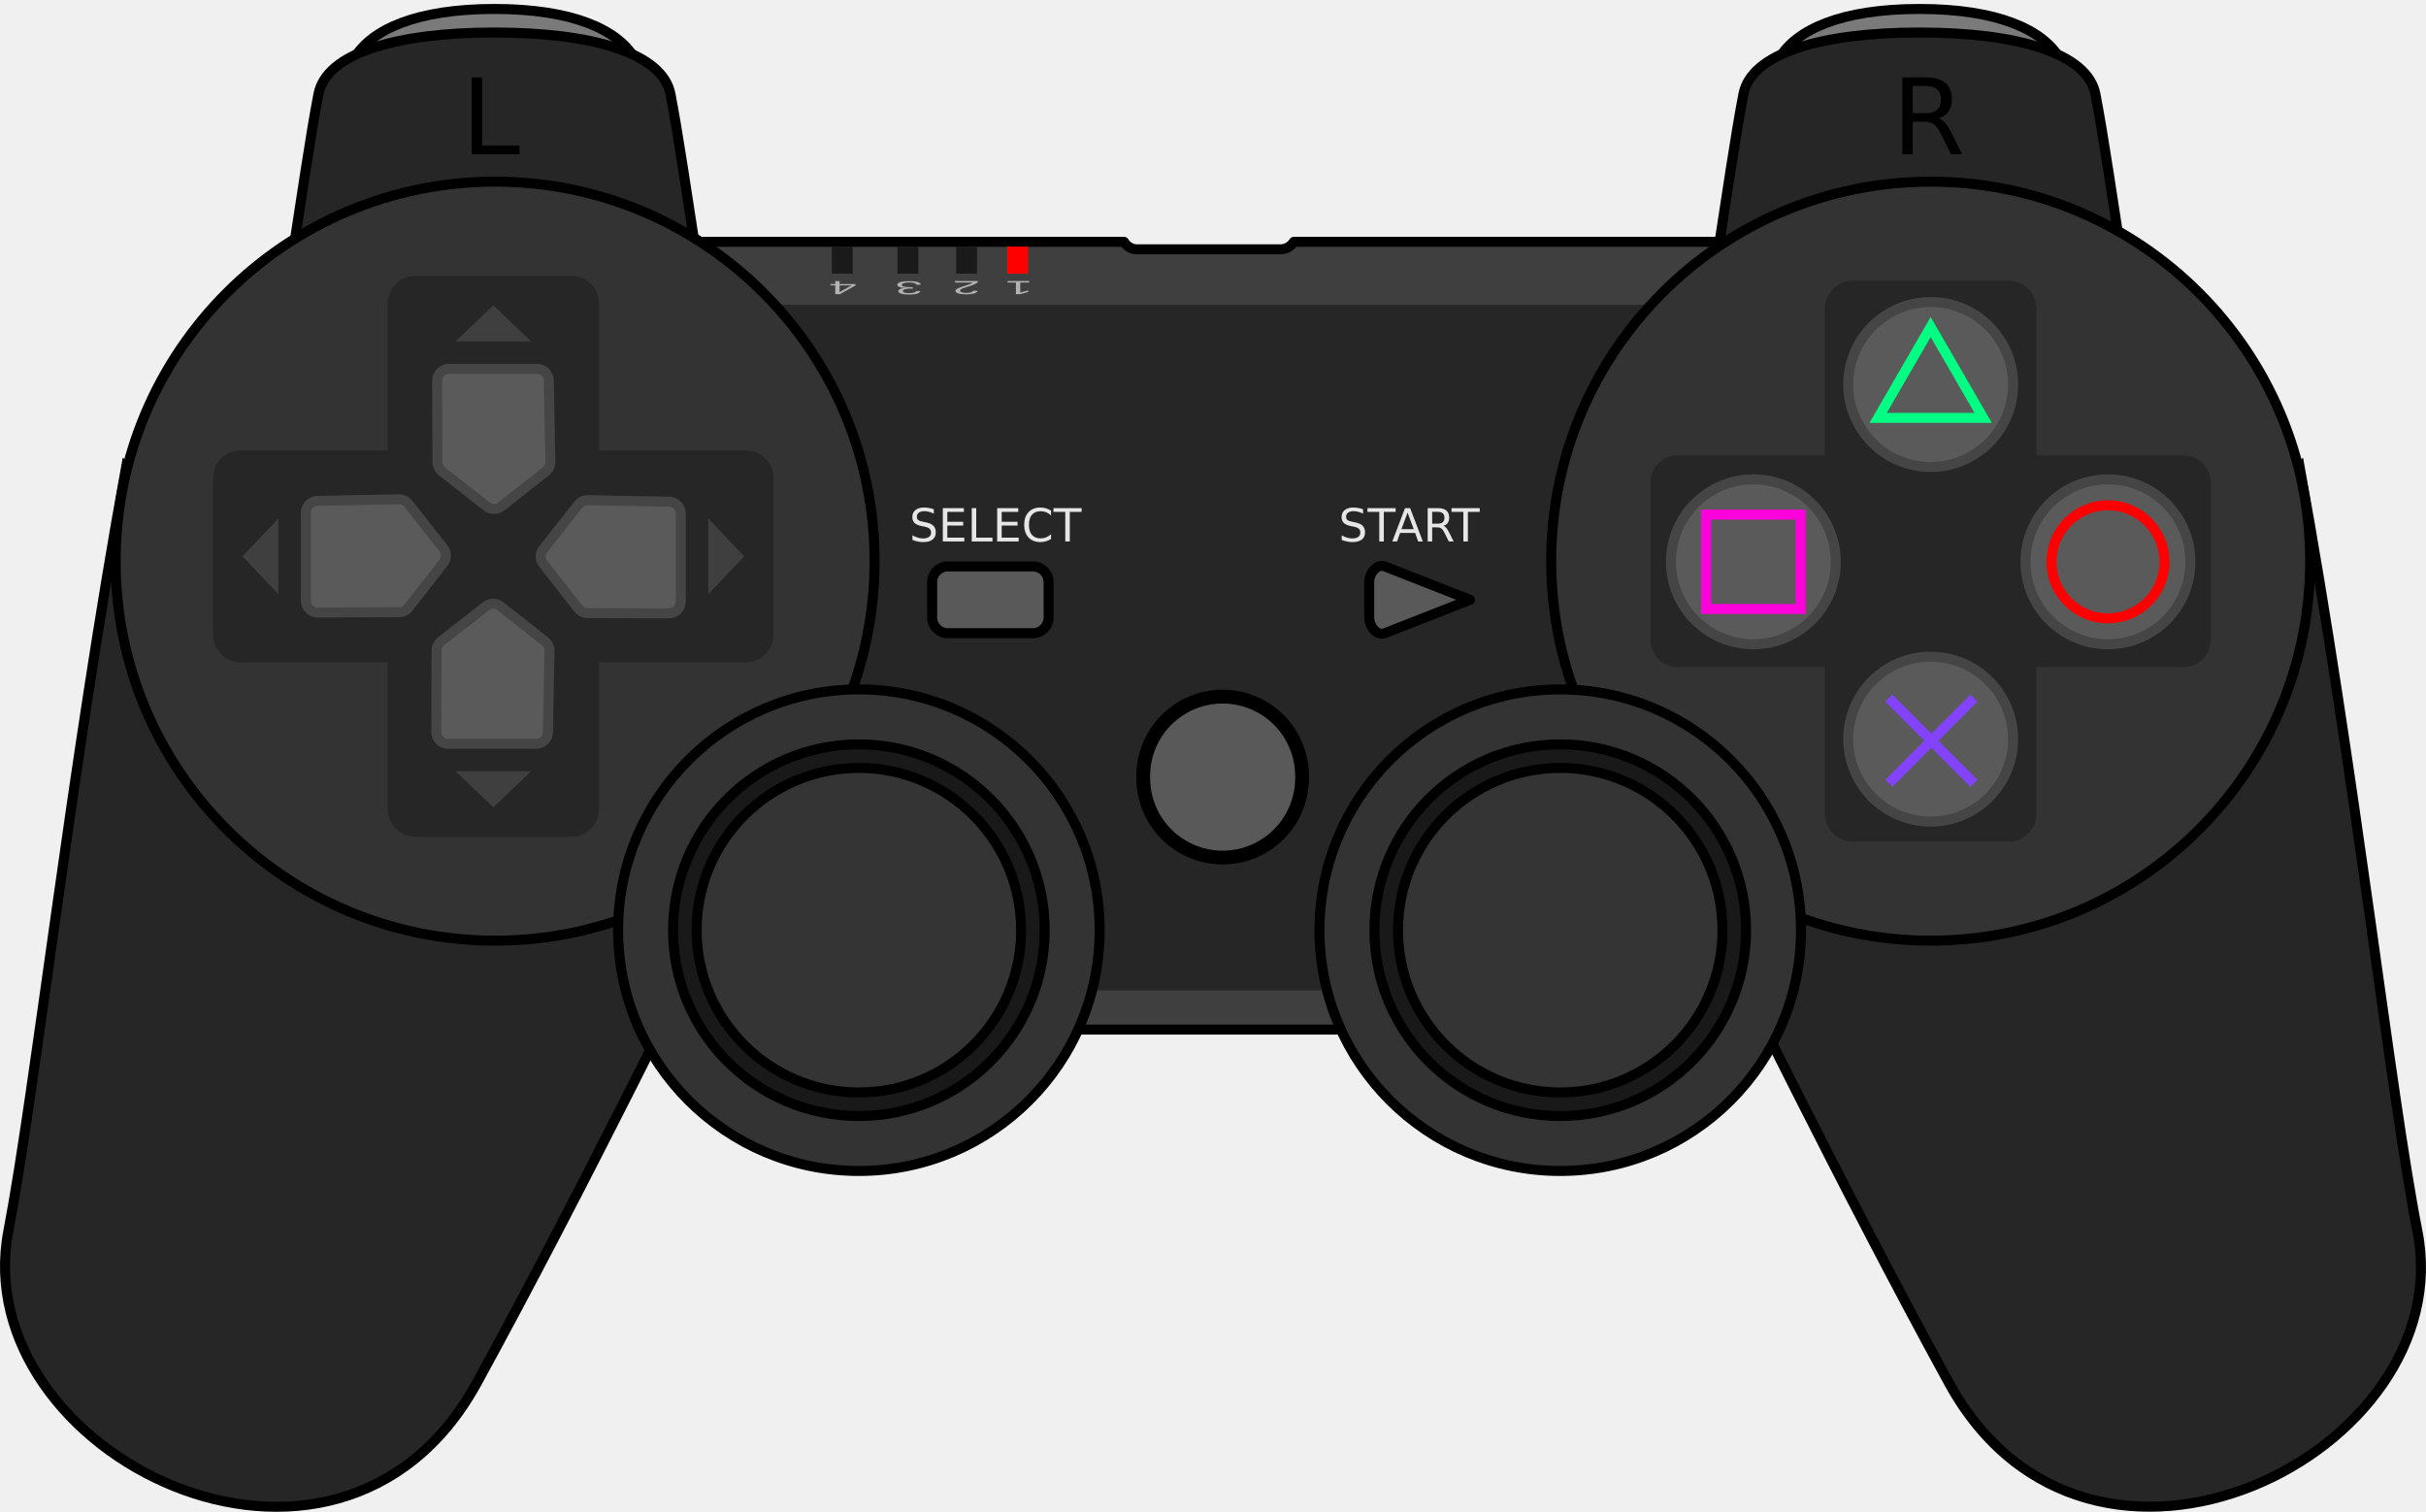
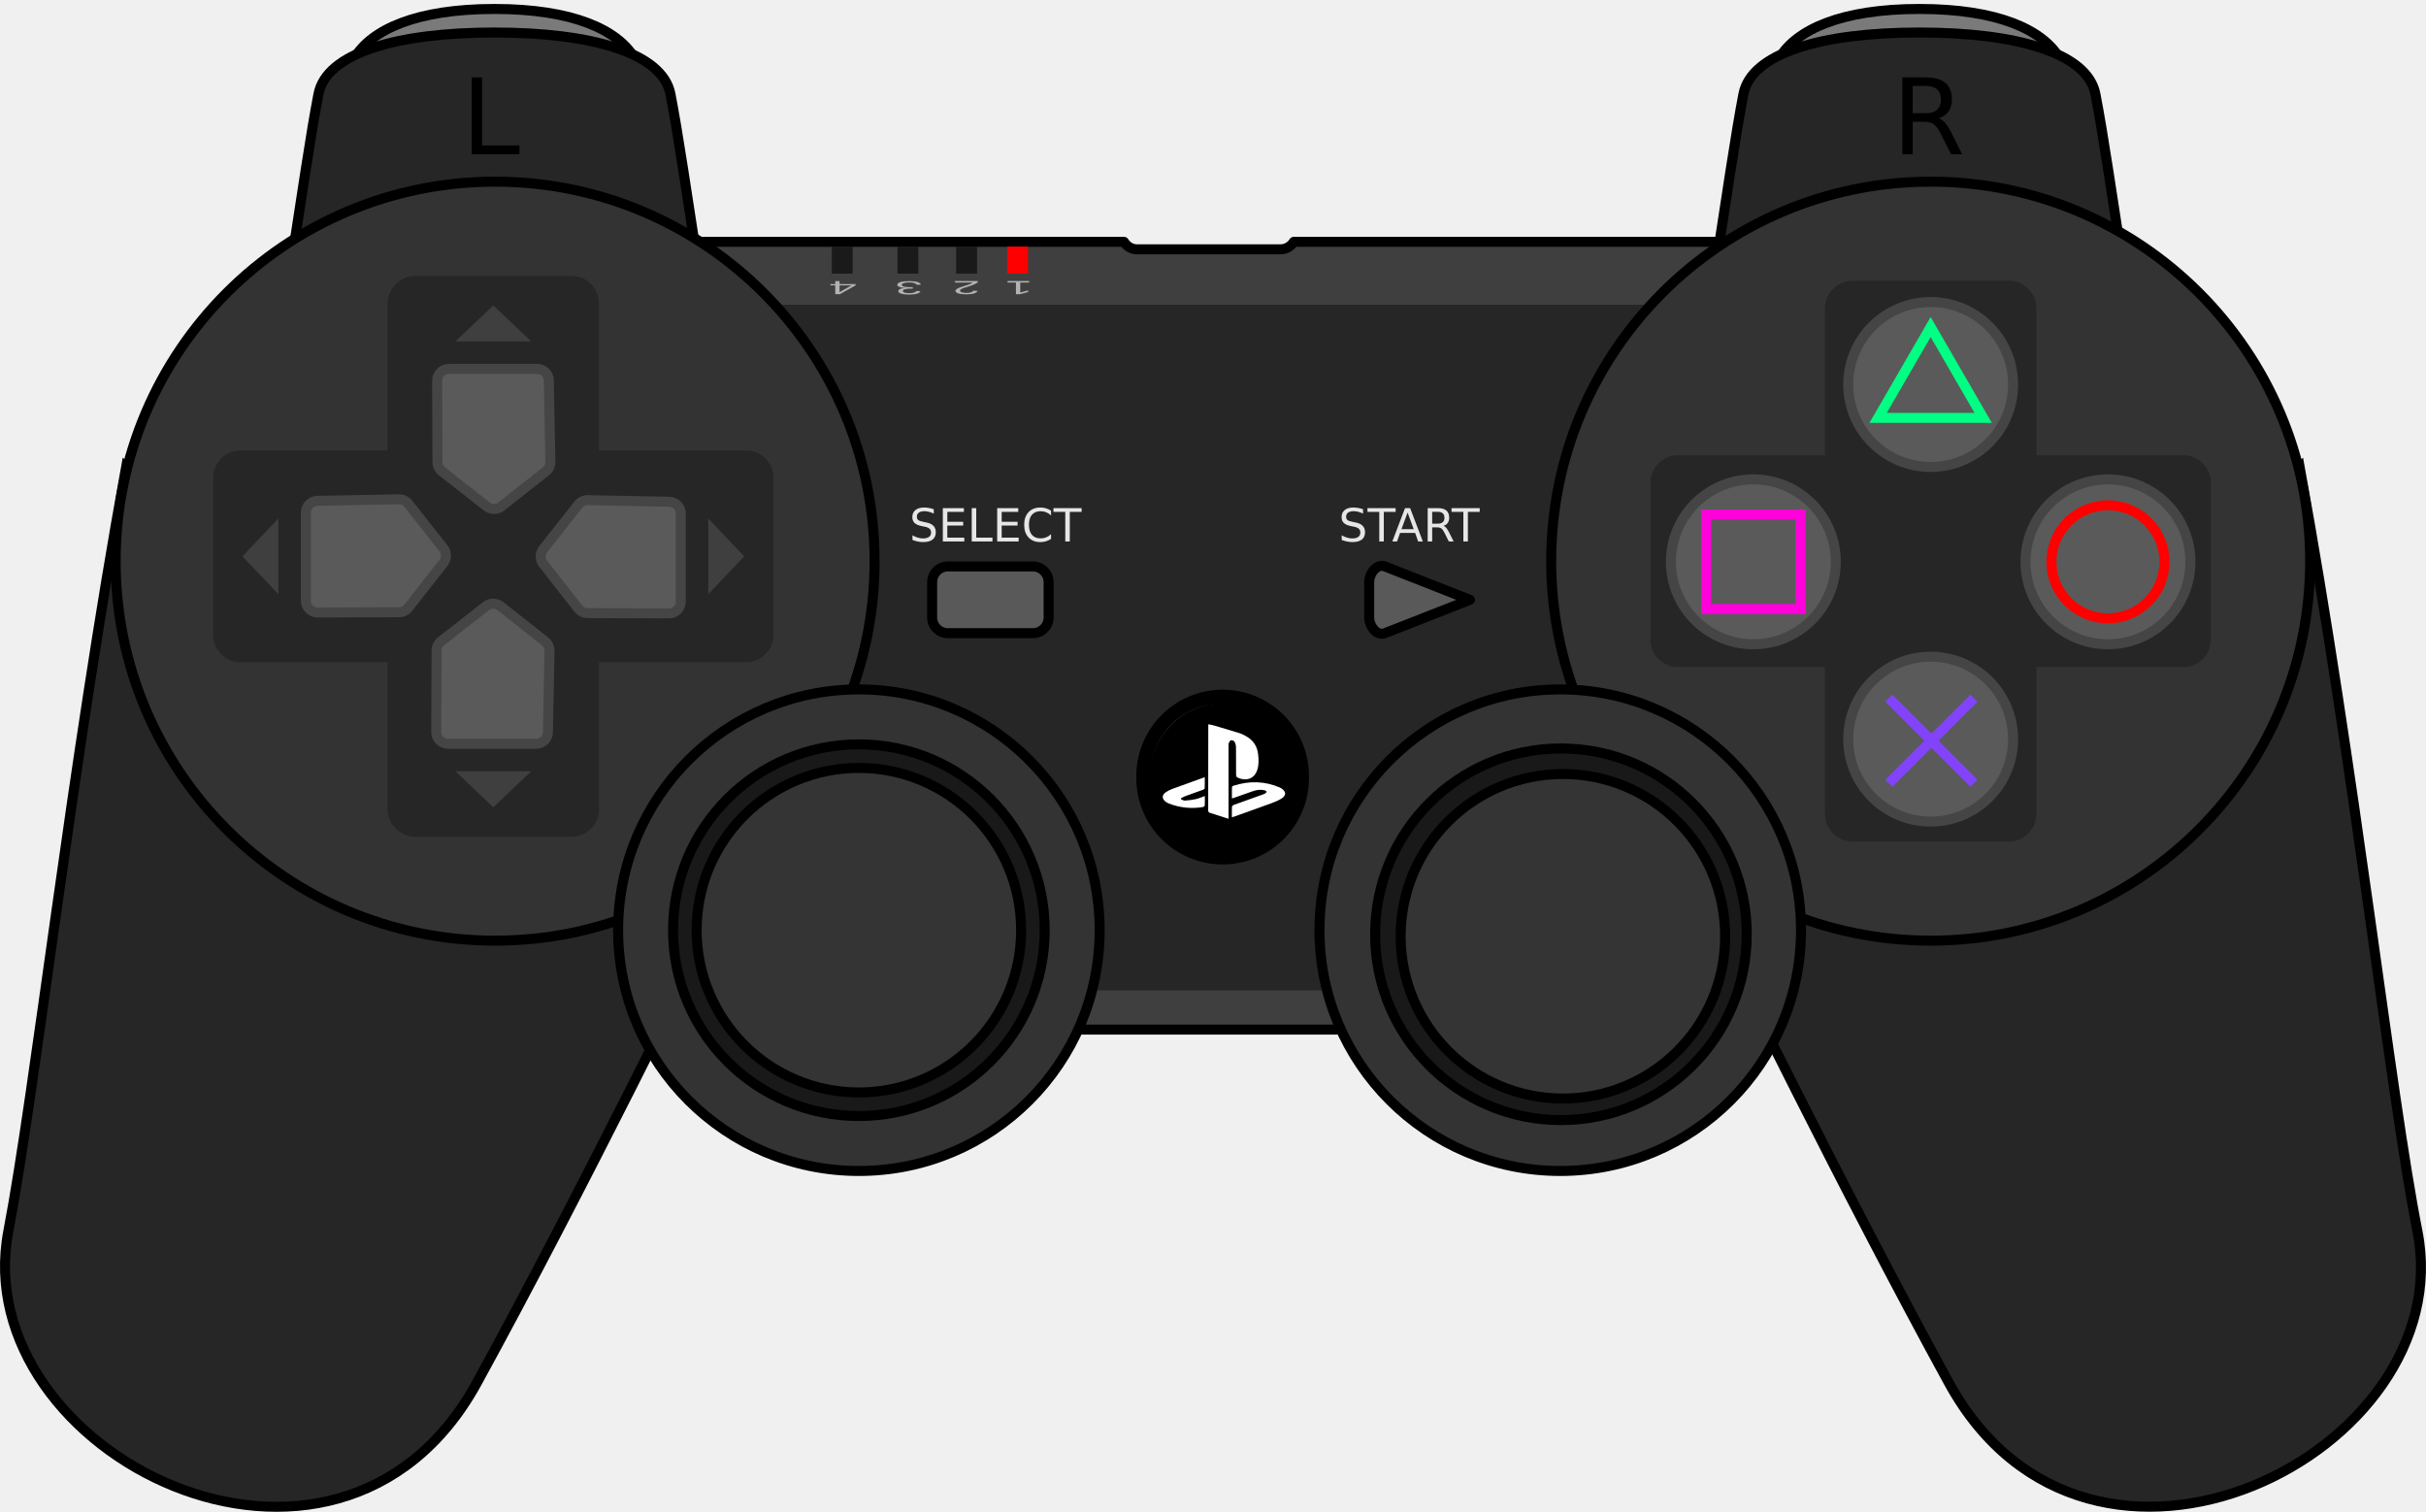
<svg xmlns="http://www.w3.org/2000/svg" width="242.356" height="151.016" id="svg2" version="1.0">
  <defs id="defs4">
    </defs>
  <g id="layer1" transform="translate(-260.3424,-473.6923)">
    <path style="opacity:1;fill:#3f3f3f;fill-opacity:1;fill-rule:evenodd;stroke:#000000;stroke-width:1;stroke-linecap:round;stroke-linejoin:round;stroke-miterlimit:4;stroke-dasharray:none;stroke-opacity:1" d="M 60.281,24.156 C 58.745,24.156 57.531,25.402 57.531,26.938 L 57.531,100.094 C 57.531,101.63 58.745,102.844 60.281,102.844 L 182.062,102.844 C 183.598,102.844 184.844,101.63 184.844,100.094 L 184.844,26.938 C 184.844,25.402 183.598,24.156 182.062,24.156 L 129.254,24.156 C 128.982,24.605 128.476,24.906 127.91,24.906 L 113.598,24.906 C 113.034,24.906 112.558,24.603 112.286,24.156 L 60.281,24.156 z" transform="translate(260.3424,473.6923)" id="rect3225" />
    <rect ry="2.68" rx="2.772" y="504.139" x="324.175" height="68.484" width="114.691" id="rect3318" style="opacity:1;fill:#262626;fill-opacity:1;fill-rule:evenodd;stroke:none;stroke-width:1;stroke-linecap:round;stroke-linejoin:round;stroke-miterlimit:4;stroke-dasharray:none;stroke-opacity:1" />
    <path style="fill:#262626;fill-opacity:1;fill-rule:evenodd;stroke:#000000;stroke-width:1;stroke-linecap:butt;stroke-linejoin:miter;stroke-miterlimit:4;stroke-dasharray:none;stroke-opacity:1" d="M 272.941,520.336 C 267.451,550.401 263.87,582.562 261.176,596.676 C 256.951,618.814 293.947,637.423 307.974,611.839 C 318.623,592.417 330.719,567.656 330.719,567.656 L 272.941,520.336 z" id="path3206" />
    <path id="path3258" style="fill:#7a7a7a;fill-opacity:1;fill-rule:evenodd;stroke:#000000;stroke-width:1;stroke-linecap:butt;stroke-linejoin:miter;stroke-miterlimit:4;stroke-dasharray:none;stroke-opacity:1" d="M 435.516,483.737 L 468.667,483.737 L 466.069,479.466 C 464.365,476.665 459.937,474.587 452.092,474.587 C 444.246,474.587 439.818,476.665 438.114,479.466 L 435.516,483.737 z" />
    <path d="M 293.164,483.737 L 326.314,483.737 L 323.716,479.466 C 322.012,476.665 317.584,474.587 309.739,474.587 C 301.893,474.587 297.465,476.665 295.762,479.466 L 293.164,483.737 z" style="fill:#7a7a7a;fill-opacity:1;fill-rule:evenodd;stroke:#000000;stroke-width:1;stroke-linecap:butt;stroke-linejoin:miter;stroke-miterlimit:4;stroke-dasharray:none;stroke-opacity:1" id="path3234" />
    <path id="left_trigger" style="fill:#262626;fill-opacity:1;fill-rule:evenodd;stroke:#000000;stroke-width:1;stroke-linecap:butt;stroke-linejoin:miter;stroke-miterlimit:4;stroke-dasharray:none;stroke-opacity:1" d="M 330.588,503.607 C 328.889,492.626 328.105,487.136 327.32,483.084 C 326.536,479.031 319.608,476.94 309.739,476.94 C 299.869,476.94 292.941,479.031 292.157,483.084 C 291.373,487.136 290.588,492.626 288.889,503.607" />
    <path style="opacity:1;fill:#333333;fill-opacity:1;fill-rule:evenodd;stroke:#000000;stroke-width:0.993;stroke-linecap:round;stroke-linejoin:round;stroke-miterlimit:4;stroke-dasharray:none;stroke-opacity:1" id="path2416" d="M 341.438,528.963 A 37.647,37.647 0 1 1 266.144,528.963 A 37.647,37.647 0 1 1 341.438,528.963 z" transform="matrix(1.006944,0,0,1.006944,3.903414,-2.889044)" />
    <path d="M 472.941,503.607 C 471.242,492.626 470.458,487.136 469.673,483.084 C 468.889,479.031 461.961,476.94 452.091,476.94 C 442.222,476.94 435.294,479.031 434.51,483.084 C 433.725,487.136 432.941,492.626 431.242,503.607" style="fill:#262626;fill-opacity:1;fill-rule:evenodd;stroke:#000000;stroke-width:1;stroke-linecap:butt;stroke-linejoin:miter;stroke-miterlimit:4;stroke-dasharray:none;stroke-opacity:1" id="right_trigger" />
    <path transform="matrix(0.638889,0,0,0.638889,152.0552,228.6617)" d="M 341.438,528.963 A 37.647,37.647 0 1 1 266.144,528.963 A 37.647,37.647 0 1 1 341.438,528.963 z" id="path3208" style="opacity:1;fill:#333333;fill-opacity:1;fill-rule:evenodd;stroke:#000000;stroke-width:1.565;stroke-linecap:round;stroke-linejoin:round;stroke-miterlimit:4;stroke-dasharray:none;stroke-opacity:1" />
    <path transform="matrix(0.4930557,0,0,0.4930557,196.358,305.8021)" d="M 341.438,528.963 A 37.647,37.647 0 1 1 266.144,528.963 A 37.647,37.647 0 1 1 341.438,528.963 z" id="path3212" style="opacity:1;fill:#000000;fill-opacity:0.519;fill-rule:evenodd;stroke:#000000;stroke-width:2.028;stroke-linecap:round;stroke-linejoin:round;stroke-miterlimit:4;stroke-dasharray:none;stroke-opacity:1" />
    <path style="opacity:1;fill:#4d4d4d;fill-opacity:0.519;fill-rule:evenodd;stroke:#000000;stroke-width:2.323;stroke-linecap:round;stroke-linejoin:round;stroke-miterlimit:4;stroke-dasharray:none;stroke-opacity:1" id="left_analog" d="M 341.438,528.963 A 37.647,37.647 0 1 1 266.144,528.963 A 37.647,37.647 0 1 1 341.438,528.963 z" transform="matrix(0.4305557,0,0,0.4305557,215.345,338.8624)" />
    <path id="path3223" d="M 490.077,520.336 C 495.567,550.401 499.148,583.085 501.842,596.676 C 506.224,618.783 469.071,637.423 455.044,611.839 C 444.396,592.417 432.299,567.656 432.299,567.656 L 490.077,520.336 z" style="fill:#262626;fill-opacity:1;fill-rule:evenodd;stroke:#000000;stroke-width:1;stroke-linecap:butt;stroke-linejoin:miter;stroke-miterlimit:4;stroke-dasharray:none;stroke-opacity:1" />
    <path transform="matrix(-1.006944,0,0,1.006944,759.1147,-2.889044)" d="M 341.438,528.963 A 37.647,37.647 0 1 1 266.144,528.963 A 37.647,37.647 0 1 1 341.438,528.963 z" id="path3221" style="opacity:1;fill:#333333;fill-opacity:1;fill-rule:evenodd;stroke:#000000;stroke-width:0.993;stroke-linecap:round;stroke-linejoin:round;stroke-miterlimit:4;stroke-dasharray:none;stroke-opacity:1" />
    <path id="path3219" d="M 445.433,501.732 C 443.897,501.732 442.652,502.978 442.652,504.513 L 442.652,519.17 L 427.964,519.17 C 426.428,519.17 425.214,520.415 425.214,521.951 L 425.214,537.545 C 425.214,539.081 426.428,540.326 427.964,540.326 L 442.652,540.326 L 442.652,554.982 C 442.652,556.518 443.897,557.763 445.433,557.763 L 461.027,557.763 C 462.563,557.763 463.777,556.518 463.777,554.982 L 463.777,540.326 L 478.464,540.326 C 480,540.326 481.214,539.081 481.214,537.545 L 481.214,521.951 C 481.214,520.415 480,519.17 478.464,519.17 L 463.777,519.17 L 463.777,504.513 C 463.777,502.978 462.563,501.732 461.027,501.732 L 445.433,501.732 z" style="opacity:1;fill:#262626;fill-opacity:1;fill-rule:evenodd;stroke:none;stroke-width:1;stroke-linecap:round;stroke-linejoin:round;stroke-miterlimit:4;stroke-dasharray:none;stroke-opacity:1" />
    <rect style="opacity:1;fill:#595959;fill-opacity:1;fill-rule:evenodd;stroke:#000000;stroke-width:1;stroke-linecap:round;stroke-linejoin:round;stroke-miterlimit:4;stroke-dasharray:none;stroke-opacity:1" id="select" width="11.634" height="6.667" x="353.464" y="530.275" rx="1.569" ry="1.569" />
    <path style="fill:#595959;fill-opacity:1;fill-rule:evenodd;stroke:#000000;stroke-width:1;stroke-linecap:round;stroke-linejoin:round;stroke-miterlimit:4;stroke-opacity:1" d="M 407.19,533.609 L 398.693,536.942 C 397.884,537.259 397.124,536.242 397.124,535.373 L 397.124,531.844 C 397.124,530.975 397.884,529.958 398.693,530.275 L 407.19,533.609 z" id="start" />
-     <path style="opacity:1;fill:#595959;fill-opacity:1;fill-rule:evenodd;stroke:#000000;stroke-width:1;stroke-linecap:round;stroke-linejoin:round;stroke-miterlimit:4;stroke-dasharray:none;stroke-opacity:1" id="home" d="M 380,545.826 A 5.752,5.752 0 1 1 368.497,545.826 A 5.752,5.752 0 1 1 380,545.826 z" transform="matrix(1.37955,0,0,1.37955,-133.8108,-201.6783)" />
+     <path style="opacity:1;fill:#ffffff;fill-opacity:1;fill-rule:evenodd;stroke:#000000;stroke-width:1;stroke-linecap:round;stroke-linejoin:round;stroke-miterlimit:4;stroke-dasharray:none;stroke-opacity:1" id="home" d="M 380,545.826 A 5.752,5.752 0 1 1 368.497,545.826 A 5.752,5.752 0 1 1 380,545.826 z" transform="matrix(1.37955,0,0,1.37955,-133.8108,-201.6783)" />
    <path style="opacity:1;fill:#5a5a5a;fill-opacity:1;fill-rule:evenodd;stroke:#454545;stroke-width:1;stroke-linecap:round;stroke-linejoin:round;stroke-miterlimit:4;stroke-dasharray:none;stroke-opacity:1" id="path3244" d="M 461.569,510.663 A 8.235,8.235 0 1 1 445.098,510.663 A 8.235,8.235 0 1 1 461.569,510.663 z" transform="translate(-0.1191535,1.437909)" />
    <path transform="translate(-0.1191535,36.86274)" d="M 461.569,510.663 A 8.235,8.235 0 1 1 445.098,510.663 A 8.235,8.235 0 1 1 461.569,510.663 z" id="path3246" style="opacity:1;fill:#5a5a5a;fill-opacity:1;fill-rule:evenodd;stroke:#454545;stroke-width:1;stroke-linecap:round;stroke-linejoin:round;stroke-miterlimit:4;stroke-dasharray:none;stroke-opacity:1" />
    <path transform="matrix(-1,0,0,-1,924.26,1040.476)" d="M 461.569,510.663 A 8.235,8.235 0 1 1 445.098,510.663 A 8.235,8.235 0 1 1 461.569,510.663 z" id="path3248" style="fill:#5a5a5a;fill-opacity:1;fill-rule:evenodd;stroke:#454545;stroke-width:1;stroke-linecap:round;stroke-linejoin:round;stroke-miterlimit:4;stroke-dasharray:none;stroke-opacity:1" />
    <path style="fill:#5a5a5a;fill-opacity:1;fill-rule:evenodd;stroke:#454545;stroke-width:1;stroke-linecap:round;stroke-linejoin:round;stroke-miterlimit:4;stroke-dasharray:none;stroke-opacity:1" id="path3250" d="M 461.569,510.663 A 8.235,8.235 0 1 1 445.098,510.663 A 8.235,8.235 0 1 1 461.569,510.663 z" transform="matrix(-1,0,0,-1,888.8351,1040.476)" />
    <path style="opacity:1;fill:#262626;fill-opacity:1;fill-rule:evenodd;stroke:none;stroke-width:1;stroke-linecap:round;stroke-linejoin:round;stroke-miterlimit:4;stroke-dasharray:none;stroke-opacity:1" d="M 301.844,501.25 C 300.308,501.25 299.062,502.495 299.062,504.031 L 299.062,518.688 L 284.375,518.688 C 282.839,518.688 281.625,519.933 281.625,521.469 L 281.625,537.062 C 281.625,538.598 282.839,539.844 284.375,539.844 L 299.062,539.844 L 299.062,554.5 C 299.062,556.036 300.308,557.281 301.844,557.281 L 317.438,557.281 C 318.973,557.281 320.187,556.036 320.188,554.5 L 320.188,539.844 L 334.875,539.844 C 336.411,539.844 337.625,538.598 337.625,537.062 L 337.625,521.469 C 337.625,519.933 336.411,518.688 334.875,518.688 L 320.188,518.688 L 320.188,504.031 C 320.188,502.495 318.973,501.25 317.438,501.25 L 301.844,501.25 z" id="rect3214" />
-     <path style="opacity:1;fill:#333333;fill-opacity:1;fill-rule:evenodd;stroke:#000000;stroke-width:1.565;stroke-linecap:round;stroke-linejoin:round;stroke-miterlimit:4;stroke-dasharray:none;stroke-opacity:1" id="path3289" d="M 341.438,528.963 A 37.647,37.647 0 1 1 266.144,528.963 A 37.647,37.647 0 1 1 341.438,528.963 z" transform="matrix(0.638889,0,0,0.638889,222.1206,228.6617)" />
-     <path style="opacity:1;fill:#000000;fill-opacity:0.519;fill-rule:evenodd;stroke:#000000;stroke-width:2.028;stroke-linecap:round;stroke-linejoin:round;stroke-miterlimit:4;stroke-dasharray:none;stroke-opacity:1" id="path3291" d="M 341.438,528.963 A 37.647,37.647 0 1 1 266.144,528.963 A 37.647,37.647 0 1 1 341.438,528.963 z" transform="matrix(0.4930557,0,0,0.4930557,266.4234,305.8021)" />
-     <path transform="matrix(0.4305557,0,0,0.4305557,285.4103,338.8624)" d="M 341.438,528.963 A 37.647,37.647 0 1 1 266.144,528.963 A 37.647,37.647 0 1 1 341.438,528.963 z" id="right_analog" style="opacity:1;fill:#4d4d4d;fill-opacity:0.519;fill-rule:evenodd;stroke:#000000;stroke-width:2.323;stroke-linecap:round;stroke-linejoin:round;stroke-miterlimit:4;stroke-dasharray:none;stroke-opacity:1" />
+     <path style="opacity:1;fill:#333333;fill-opacity:1;fill-rule:evenodd;stroke:#000000;stroke-width:1.565;stroke-linecap:round;stroke-linejoin:round;stroke-miterlimit:4;stroke-dasharray:none;stroke-opacity:1" id="path3289" transform="matrix(0.638889,0,0,0.638889,222.1206,228.6617)" d="M 341.438,528.963 A 37.647,37.647 0 1 1 266.144,528.963 A 37.647,37.647 0 1 1 341.438,528.963 z" />
    <g id="g3289" style="fill:#3f3f3f;fill-opacity:1">
      <path style="fill:#3f3f3f;fill-opacity:1;fill-rule:evenodd;stroke:none;stroke-width:2.61;stroke-linecap:round;stroke-linejoin:round;stroke-miterlimit:4;stroke-dasharray:none;stroke-opacity:1" id="path3273" d="M 279.972,514.414 L 267.306,521.726 L 267.306,507.101 L 279.972,514.414 z" transform="matrix(0,-0.2837353,-0.5174088,0,575.7871,583.6387)" />
      <path transform="matrix(0,0.2837353,-0.5174088,0,575.7871,474.8926)" d="M 279.972,514.414 L 267.306,521.726 L 267.306,507.101 L 279.972,514.414 z" id="path3295" style="fill:#3f3f3f;fill-opacity:1;fill-rule:evenodd;stroke:none;stroke-width:2.61;stroke-linecap:round;stroke-linejoin:round;stroke-miterlimit:4;stroke-dasharray:none;stroke-opacity:1" />
      <path transform="matrix(0.2837353,0,0,-0.5174088,255.2519,795.4277)" d="M 279.972,514.414 L 267.306,521.726 L 267.306,507.101 L 279.972,514.414 z" id="path3303" style="fill:#3f3f3f;fill-opacity:1;fill-rule:evenodd;stroke:none;stroke-width:2.61;stroke-linecap:round;stroke-linejoin:round;stroke-miterlimit:4;stroke-dasharray:none;stroke-opacity:1" />
      <path style="fill:#3f3f3f;fill-opacity:1;fill-rule:evenodd;stroke:none;stroke-width:2.61;stroke-linecap:round;stroke-linejoin:round;stroke-miterlimit:4;stroke-dasharray:none;stroke-opacity:1" id="path3305" d="M 279.972,514.414 L 267.306,521.726 L 267.306,507.101 L 279.972,514.414 z" transform="matrix(-0.2837353,0,0,-0.5174088,363.998,795.4277)" />
    </g>
-     <rect style="opacity:1;fill:none;fill-opacity:1;fill-rule:evenodd;stroke:#ff01db;stroke-width:1;stroke-linecap:butt;stroke-linejoin:miter;stroke-miterlimit:4;stroke-dasharray:none;stroke-opacity:1" id="square_button" width="9.428" height="9.428" x="430.788" y="525.099" rx="0" ry="0" />
+     <path id="square_button" style="opacity:1;fill:#ffffff;fill-opacity:0;fill-rule:evenodd;stroke:#ff01db;stroke-width:1;stroke-linecap:butt;stroke-linejoin:miter;stroke-miterlimit:4;stroke-dasharray:none;stroke-opacity:1" d="M 430.788,525.099 H 440.216 V 534.527 H 430.788 Z" />
    <path style="opacity:1;fill:none;fill-opacity:1;fill-rule:evenodd;stroke:#00ff83;stroke-width:1.142;stroke-linecap:butt;stroke-linejoin:miter;stroke-miterlimit:4;stroke-dasharray:none;stroke-opacity:1" id="triangle_button" d="M 455.3,518.14 L 443.326,518.14 L 449.313,507.77 L 455.3,518.14 z" transform="matrix(0.8766816,0,0,0.8752112,59.30956,61.95482)" />
    <path style="fill:none;fill-opacity:1;fill-rule:evenodd;stroke:#ff0000;stroke-width:1.458;stroke-linecap:round;stroke-linejoin:round;stroke-miterlimit:4;stroke-dasharray:none;stroke-opacity:1" id="circle_button" d="M 461.569,510.663 A 8.235,8.235 0 1 1 445.098,510.663 A 8.235,8.235 0 1 1 461.569,510.663 z" transform="matrix(-0.6857303,0,0,-0.6857303,781.791,879.9902)" />
    <path id="x_button" style="fill:none;fill-opacity:0.75;fill-rule:evenodd;stroke:#8243fb;stroke-width:1;stroke-linecap:butt;stroke-linejoin:miter;stroke-miterlimit:4;stroke-dasharray:none;stroke-opacity:1" d="M 449.036,543.43 L 457.54,551.934 M 457.54,543.43 L 449.036,551.934" />
    <g id="direction" style="fill:#5a5a5a;fill-opacity:1;stroke:#454545;stroke-opacity:1">
      <path transform="translate(0.351025,0.3733521)" d="M 318.594,523.281 C 318.258,523.31 317.951,523.481 317.75,523.75 L 314.25,528.188 C 313.924,528.611 313.924,529.201 314.25,529.625 L 317.75,534.094 C 317.972,534.388 318.319,534.561 318.688,534.562 L 326.812,534.594 C 327.128,534.596 327.432,534.472 327.655,534.248 C 327.878,534.025 328.002,533.722 328,533.406 L 328,524.625 C 328.005,523.979 327.489,523.45 326.844,523.438 L 318.719,523.281 C 318.677,523.279 318.635,523.279 318.594,523.281 z" id="path3322" style="fill:#5a5a5a;fill-opacity:1;fill-rule:evenodd;stroke:#454545;stroke-width:1;stroke-linecap:round;stroke-linejoin:round;stroke-miterlimit:4;stroke-opacity:1" />
      <path transform="matrix(-1,0,0,1,618.899,0.2844974)" style="fill:#5a5a5a;fill-opacity:1;fill-rule:evenodd;stroke:#454545;stroke-width:1;stroke-linecap:round;stroke-linejoin:round;stroke-miterlimit:4;stroke-opacity:1" id="path3324" d="M 318.594,523.281 C 318.258,523.31 317.951,523.481 317.75,523.75 L 314.25,528.188 C 313.924,528.611 313.924,529.201 314.25,529.625 L 317.75,534.094 C 317.972,534.388 318.319,534.561 318.688,534.562 L 326.812,534.594 C 327.128,534.596 327.432,534.472 327.655,534.248 C 327.878,534.025 328.002,533.722 328,533.406 L 328,524.625 C 328.005,523.979 327.489,523.45 326.844,523.438 L 318.719,523.281 C 318.677,523.279 318.635,523.279 318.594,523.281 z" />
      <path transform="matrix(0,1,-1,0,838.5173,219.9916)" style="fill:#5a5a5a;fill-opacity:1;fill-rule:evenodd;stroke:#454545;stroke-width:1;stroke-linecap:round;stroke-linejoin:round;stroke-miterlimit:4;stroke-opacity:1" id="path3332" d="M 318.594,523.281 C 318.258,523.31 317.951,523.481 317.75,523.75 L 314.25,528.188 C 313.924,528.611 313.924,529.201 314.25,529.625 L 317.75,534.094 C 317.972,534.388 318.319,534.561 318.688,534.562 L 326.812,534.594 C 327.128,534.596 327.432,534.472 327.655,534.248 C 327.878,534.025 328.002,533.722 328,533.406 L 328,524.625 C 328.005,523.979 327.489,523.45 326.844,523.438 L 318.719,523.281 C 318.677,523.279 318.635,523.279 318.594,523.281 z" />
      <path d="M 318.594,523.281 C 318.258,523.31 317.951,523.481 317.75,523.75 L 314.25,528.188 C 313.924,528.611 313.924,529.201 314.25,529.625 L 317.75,534.094 C 317.972,534.388 318.319,534.561 318.688,534.562 L 326.812,534.594 C 327.128,534.596 327.432,534.472 327.655,534.248 C 327.878,534.025 328.002,533.722 328,533.406 L 328,524.625 C 328.005,523.979 327.489,523.45 326.844,523.438 L 318.719,523.281 C 318.677,523.279 318.635,523.279 318.594,523.281 z" id="path3334" style="fill:#5a5a5a;fill-opacity:1;fill-rule:evenodd;stroke:#454545;stroke-width:1;stroke-linecap:round;stroke-linejoin:round;stroke-miterlimit:4;stroke-opacity:1" transform="matrix(0,-1,-1,0,838.6061,838.5396)" />
    </g>
    <path style="font-size:10.524px;font-style:normal;font-variant:normal;font-weight:normal;font-stretch:normal;text-align:center;line-height:-200%;writing-mode:lr-tb;text-anchor:middle;fill:#000000;fill-opacity:1;stroke:none;stroke-width:3pt;stroke-linecap:butt;stroke-linejoin:miter;stroke-opacity:1;font-family:DejaVu Sans;-inkscape-font-specification:DejaVu Sans" d="M 307.465,481.425 L 308.503,481.425 L 308.503,488.223 L 312.239,488.223 L 312.239,489.097 L 307.465,489.097 L 307.465,481.425" id="text3336" />
    <path style="font-size:10.524px;font-style:normal;font-variant:normal;font-weight:normal;font-stretch:normal;text-align:center;line-height:-200%;writing-mode:lr-tb;text-anchor:middle;fill:#000000;fill-opacity:1;stroke:none;stroke-width:3pt;stroke-linecap:butt;stroke-linejoin:miter;stroke-opacity:1;font-family:DejaVu Sans;-inkscape-font-specification:DejaVu Sans" d="M 454.021,485.5 C 454.244,485.575 454.459,485.736 454.668,485.983 C 454.881,486.229 455.093,486.569 455.306,487 L 456.359,489.097 L 455.244,489.097 L 454.262,487.129 C 454.009,486.615 453.762,486.274 453.522,486.106 C 453.286,485.938 452.962,485.854 452.551,485.854 L 451.421,485.854 L 451.421,489.097 L 450.383,489.097 L 450.383,481.425 L 452.726,481.425 C 453.603,481.425 454.257,481.608 454.689,481.975 C 455.121,482.341 455.336,482.894 455.336,483.634 C 455.336,484.117 455.223,484.518 454.997,484.837 C 454.775,485.155 454.449,485.376 454.021,485.5 M 451.421,482.278 L 451.421,485.001 L 452.726,485.001 C 453.226,485.001 453.603,484.887 453.856,484.657 C 454.113,484.424 454.242,484.083 454.242,483.634 C 454.242,483.186 454.113,482.848 453.856,482.622 C 453.603,482.393 453.226,482.278 452.726,482.278 L 451.421,482.278" id="text3340" />
    <path style="font-size:4.566px;font-style:normal;font-weight:normal;fill:#e6e6e6;fill-opacity:1;stroke:none;stroke-width:1px;stroke-linecap:butt;stroke-linejoin:miter;stroke-opacity:1;font-family:Bitstream Vera Sans" d="M 353.627,524.559 L 353.627,524.998 C 353.456,524.916 353.295,524.855 353.143,524.815 C 352.992,524.775 352.845,524.755 352.704,524.755 C 352.459,524.755 352.27,524.803 352.136,524.898 C 352.003,524.993 351.937,525.128 351.937,525.303 C 351.937,525.451 351.981,525.562 352.069,525.638 C 352.158,525.712 352.326,525.772 352.573,525.818 L 352.845,525.874 C 353.181,525.938 353.428,526.051 353.587,526.213 C 353.748,526.373 353.828,526.589 353.828,526.859 C 353.828,527.182 353.719,527.426 353.502,527.593 C 353.287,527.759 352.97,527.843 352.553,527.843 C 352.395,527.843 352.227,527.825 352.049,527.789 C 351.872,527.753 351.688,527.701 351.498,527.631 L 351.498,527.167 C 351.681,527.27 351.86,527.347 352.035,527.399 C 352.211,527.451 352.383,527.477 352.553,527.477 C 352.81,527.477 353.008,527.426 353.148,527.325 C 353.288,527.224 353.357,527.08 353.357,526.893 C 353.357,526.729 353.307,526.602 353.206,526.509 C 353.106,526.417 352.942,526.348 352.713,526.302 L 352.439,526.249 C 352.103,526.182 351.86,526.077 351.71,525.934 C 351.56,525.792 351.485,525.593 351.485,525.339 C 351.485,525.045 351.588,524.813 351.795,524.644 C 352.003,524.474 352.289,524.389 352.653,524.389 C 352.809,524.389 352.968,524.404 353.13,524.432 C 353.292,524.46 353.458,524.502 353.627,524.559 M 354.53,524.45 L 356.634,524.45 L 356.634,524.829 L 354.98,524.829 L 354.98,525.814 L 356.565,525.814 L 356.565,526.193 L 354.98,526.193 L 354.98,527.399 L 356.675,527.399 L 356.675,527.778 L 354.53,527.778 L 354.53,524.45 M 357.419,524.45 L 357.869,524.45 L 357.869,527.399 L 359.49,527.399 L 359.49,527.778 L 357.419,527.778 L 357.419,524.45 M 359.961,524.45 L 362.065,524.45 L 362.065,524.829 L 360.411,524.829 L 360.411,525.814 L 361.996,525.814 L 361.996,526.193 L 360.411,526.193 L 360.411,527.399 L 362.105,527.399 L 362.105,527.778 L 359.961,527.778 L 359.961,524.45 M 365.342,524.706 L 365.342,525.181 C 365.19,525.04 365.028,524.934 364.856,524.864 C 364.685,524.794 364.503,524.759 364.31,524.759 C 363.929,524.759 363.638,524.876 363.436,525.109 C 363.234,525.341 363.133,525.677 363.133,526.117 C 363.133,526.556 363.234,526.891 363.436,527.125 C 363.638,527.357 363.929,527.472 364.31,527.472 C 364.503,527.472 364.685,527.438 364.856,527.368 C 365.028,527.298 365.19,527.192 365.342,527.051 L 365.342,527.522 C 365.184,527.629 365.017,527.709 364.84,527.762 C 364.665,527.816 364.479,527.843 364.283,527.843 C 363.779,527.843 363.382,527.689 363.093,527.381 C 362.803,527.072 362.658,526.651 362.658,526.117 C 362.658,525.582 362.803,525.161 363.093,524.853 C 363.382,524.544 363.779,524.389 364.283,524.389 C 364.482,524.389 364.669,524.416 364.845,524.47 C 365.022,524.522 365.187,524.6 365.342,524.706 M 365.581,524.45 L 368.396,524.45 L 368.396,524.829 L 367.215,524.829 L 367.215,527.778 L 366.762,527.778 L 366.762,524.829 L 365.581,524.829 L 365.581,524.45" id="text2434" />
    <path style="font-size:4.566px;font-style:normal;font-weight:normal;fill:#e6e6e6;fill-opacity:1;stroke:none;stroke-width:1px;stroke-linecap:butt;stroke-linejoin:miter;stroke-opacity:1;font-family:Bitstream Vera Sans" d="M 396.509,524.559 L 396.509,524.998 C 396.338,524.916 396.177,524.855 396.025,524.815 C 395.874,524.775 395.727,524.755 395.586,524.755 C 395.341,524.755 395.151,524.803 395.018,524.898 C 394.885,524.993 394.819,525.128 394.819,525.303 C 394.819,525.451 394.863,525.562 394.951,525.638 C 395.04,525.712 395.208,525.772 395.454,525.818 L 395.726,525.874 C 396.062,525.938 396.31,526.051 396.469,526.213 C 396.629,526.373 396.71,526.589 396.71,526.859 C 396.71,527.182 396.601,527.426 396.384,527.593 C 396.169,527.759 395.852,527.843 395.434,527.843 C 395.277,527.843 395.109,527.825 394.931,527.789 C 394.754,527.753 394.57,527.701 394.38,527.631 L 394.38,527.167 C 394.563,527.27 394.742,527.347 394.917,527.399 C 395.093,527.451 395.265,527.477 395.434,527.477 C 395.692,527.477 395.89,527.426 396.03,527.325 C 396.169,527.224 396.239,527.08 396.239,526.893 C 396.239,526.729 396.189,526.602 396.088,526.509 C 395.988,526.417 395.824,526.348 395.595,526.302 L 395.321,526.249 C 394.985,526.182 394.742,526.077 394.592,525.934 C 394.442,525.792 394.367,525.593 394.367,525.339 C 394.367,525.045 394.47,524.813 394.676,524.644 C 394.885,524.474 395.171,524.389 395.535,524.389 C 395.691,524.389 395.85,524.404 396.012,524.432 C 396.174,524.46 396.339,524.502 396.509,524.559 M 396.95,524.45 L 399.766,524.45 L 399.766,524.829 L 398.584,524.829 L 398.584,527.778 L 398.132,527.778 L 398.132,524.829 L 396.95,524.829 L 396.95,524.45 M 400.959,524.893 L 400.348,526.55 L 401.572,526.55 L 400.959,524.893 M 400.704,524.45 L 401.215,524.45 L 402.483,527.778 L 402.015,527.778 L 401.712,526.924 L 400.212,526.924 L 399.909,527.778 L 399.434,527.778 L 400.704,524.45 M 404.545,526.217 C 404.642,526.25 404.736,526.32 404.826,526.427 C 404.918,526.534 405.011,526.681 405.103,526.868 L 405.56,527.778 L 405.076,527.778 L 404.65,526.924 C 404.54,526.701 404.433,526.553 404.329,526.48 C 404.227,526.408 404.086,526.371 403.908,526.371 L 403.417,526.371 L 403.417,527.778 L 402.967,527.778 L 402.967,524.45 L 403.984,524.45 C 404.364,524.45 404.648,524.529 404.835,524.688 C 405.023,524.847 405.116,525.087 405.116,525.408 C 405.116,525.618 405.067,525.792 404.969,525.93 C 404.872,526.068 404.731,526.164 404.545,526.217 M 403.417,524.82 L 403.417,526.001 L 403.984,526.001 C 404.201,526.001 404.364,525.951 404.474,525.852 C 404.586,525.751 404.641,525.603 404.641,525.408 C 404.641,525.213 404.586,525.067 404.474,524.969 C 404.364,524.869 404.201,524.82 403.984,524.82 L 403.417,524.82 M 405.35,524.45 L 408.166,524.45 L 408.166,524.829 L 406.984,524.829 L 406.984,527.778 L 406.532,527.778 L 406.532,524.829 L 405.35,524.829 L 405.35,524.45" id="text2438" />
    <text xml:space="preserve" style="font-style:normal;font-variant:normal;font-weight:normal;font-stretch:normal;line-height:0%;font-family:Arial;-inkscape-font-specification:Arial;text-align:start;writing-mode:lr-tb;text-anchor:start;fill:#b3b3b3;fill-opacity:1;stroke:none;stroke-width:1px;stroke-linecap:butt;stroke-linejoin:miter;stroke-opacity:1" x="-223.684" y="-815.485" id="text3367" transform="scale(-1.625219,-0.6153016)">
      <tspan id="tspan3369" x="-223.684" y="-815.485" style="font-size:3.075px;line-height:1.25">1</tspan>
    </text>
    <text id="text3371" y="-815.485" x="-220.451" style="font-style:normal;font-variant:normal;font-weight:normal;font-stretch:normal;line-height:0%;font-family:Arial;-inkscape-font-specification:Arial;text-align:start;writing-mode:lr-tb;text-anchor:start;fill:#b3b3b3;fill-opacity:1;stroke:none;stroke-width:1px;stroke-linecap:butt;stroke-linejoin:miter;stroke-opacity:1" xml:space="preserve" transform="scale(-1.625219,-0.6153016)">
      <tspan y="-815.485" x="-220.451" id="tspan3373" style="font-size:3.075px;line-height:1.25">2</tspan>
    </text>
    <text xml:space="preserve" style="font-style:normal;font-variant:normal;font-weight:normal;font-stretch:normal;line-height:0%;font-family:Arial;-inkscape-font-specification:Arial;text-align:start;writing-mode:lr-tb;text-anchor:start;fill:#b3b3b3;fill-opacity:1;stroke:none;stroke-width:1px;stroke-linecap:butt;stroke-linejoin:miter;stroke-opacity:1" x="-216.922" y="-815.524" id="text3375" transform="scale(-1.625219,-0.6153016)">
      <tspan id="tspan3377" x="-216.922" y="-815.524" style="font-size:3.075px;line-height:1.25">3</tspan>
    </text>
    <text id="text3379" y="-815.494" x="-212.861" style="font-style:normal;font-variant:normal;font-weight:normal;font-stretch:normal;line-height:0%;font-family:Arial;-inkscape-font-specification:Arial;text-align:start;writing-mode:lr-tb;text-anchor:start;fill:#b3b3b3;fill-opacity:1;stroke:none;stroke-width:1px;stroke-linecap:butt;stroke-linejoin:miter;stroke-opacity:1" xml:space="preserve" transform="scale(-1.625219,-0.6153016)">
      <tspan y="-815.494" x="-212.861" id="tspan3381" style="font-size:3.075px;line-height:1.25">4</tspan>
    </text>
    <rect style="fill:#1a1a1a;fill-opacity:1;stroke:none;stroke-width:2;stroke-linecap:butt;stroke-linejoin:miter;stroke-miterlimit:4;stroke-dasharray:none;stroke-opacity:1" id="rect3383" width="2.083" height="2.7" x="343.441" y="498.325" rx="0" ry="1.569" />
    <rect ry="1.569" rx="0" y="498.325" x="349.999" height="2.7" width="2.083" id="rect3385" style="fill:#1a1a1a;fill-opacity:1;stroke:none;stroke-width:2;stroke-linecap:butt;stroke-linejoin:miter;stroke-miterlimit:4;stroke-dasharray:none;stroke-opacity:1" />
    <rect style="fill:#1a1a1a;fill-opacity:1;stroke:none;stroke-width:2;stroke-linecap:butt;stroke-linejoin:miter;stroke-miterlimit:4;stroke-dasharray:none;stroke-opacity:1" id="rect3387" width="2.083" height="2.7" x="355.863" y="498.325" rx="0" ry="1.569" />
    <rect ry="1.569" rx="0" y="498.325" x="360.955" height="2.7" width="2.083" id="rect3389" style="fill:#ff0000;fill-opacity:1;stroke:none;stroke-width:2;stroke-linecap:butt;stroke-linejoin:miter;stroke-miterlimit:4;stroke-dasharray:none;stroke-opacity:1" />
+     <path d="M 382.612,543.896 C 378.496,543.896 375.147,547.245 375.147,551.361 375.147,555.476 378.496,558.825 382.612,558.825 386.727,558.825 390.076,555.476 390.076,551.361 390.076,547.245 386.727,543.896 382.612,543.896 Z M 380.695,554.167 C 380.692,554.219 380.588,554.296 380.522,554.308 379.344,554.504 378.196,554.379 377.084,553.947 376.988,553.91 376.9,553.852 376.815,553.793 376.391,553.493 376.392,553.095 376.826,552.819 377.013,552.699 377.214,552.587 377.423,552.51 378.493,552.115 379.567,551.733 380.697,551.327 380.697,551.723 380.704,552.09 380.688,552.453 380.685,552.504 380.569,552.566 380.496,552.592 379.903,552.81 379.307,553.015 378.715,553.234 378.578,553.284 378.454,553.369 378.322,553.438 378.325,553.471 378.328,553.505 378.329,553.537 378.459,553.583 378.593,553.673 378.718,553.664 379.085,553.639 379.453,553.596 379.811,553.517 380.101,553.451 380.376,553.323 380.702,553.206 380.704,553.552 380.712,553.861 380.695,554.167 Z M 383.104,547.904 C 383.063,548.001 383.074,548.124 383.074,548.236 383.073,550.528 383.074,552.822 383.074,555.114 383.074,555.223 383.074,555.331 383.074,555.482 382.402,555.269 381.778,555.072 381.155,554.868 381.106,554.852 381.062,554.775 381.047,554.717 381.028,554.645 381.04,554.563 381.04,554.485 381.043,551.778 381.046,549.07 381.049,546.363 381.049,546.268 381.049,546.175 381.049,546.043 381.234,546.08 381.395,546.1 381.548,546.144 382.427,546.401 383.305,546.657 384.179,546.931 384.407,547.002 384.623,547.123 384.834,547.24 385.523,547.623 385.923,548.208 386.022,548.993 386.09,549.538 386.115,550.077 385.939,550.611 385.642,551.51 384.812,551.764 383.94,551.349 383.872,551.316 383.827,551.167 383.827,551.072 383.818,550.155 383.83,549.239 383.817,548.322 383.814,548.14 383.764,547.942 383.673,547.787 383.619,547.693 383.438,547.62 383.327,547.634 383.239,547.642 383.148,547.796 383.104,547.904 Z M 388.362,552.453 C 388.832,552.765 388.855,553.144 388.381,553.45 388.089,553.641 387.754,553.78 387.425,553.901 386.161,554.367 384.889,554.816 383.62,555.272 383.565,555.291 383.506,555.303 383.407,555.329 383.407,554.954 383.397,554.617 383.416,554.282 383.42,554.213 383.528,554.12 383.607,554.092 384.523,553.756 385.444,553.432 386.364,553.102 386.486,553.059 386.613,553.021 386.725,552.959 386.793,552.922 386.838,552.843 386.892,552.783 386.828,552.734 386.771,552.659 386.7,552.641 386.293,552.539 385.892,552.589 385.502,552.725 384.906,552.932 384.313,553.145 383.717,553.355 383.63,553.386 383.541,553.413 383.41,553.454 383.41,553.051 383.404,552.684 383.417,552.316 383.419,552.267 383.509,552.196 383.571,552.177 385.128,551.686 386.667,551.702 388.181,552.351 388.245,552.378 388.305,552.415 388.362,552.453 Z" id="path8" style="stroke-width:0.242" />
+     <circle id="path3212-9" style="fill:#000000;fill-opacity:0.519;fill-rule:evenodd;stroke:#000000;stroke-width:1;stroke-linecap:round;stroke-linejoin:round;stroke-miterlimit:4;stroke-dasharray:none;stroke-opacity:1" cx="416.279" cy="567.018" r="18.562" />
+     <circle style="fill:#4d4d4d;fill-opacity:0.519;fill-rule:evenodd;stroke:#000000;stroke-width:1;stroke-linecap:round;stroke-linejoin:round;stroke-miterlimit:4;stroke-dasharray:none;stroke-opacity:1" id="left_analog-9" cx="416.474" cy="567.218" r="16.209" />
  </g>
</svg>
